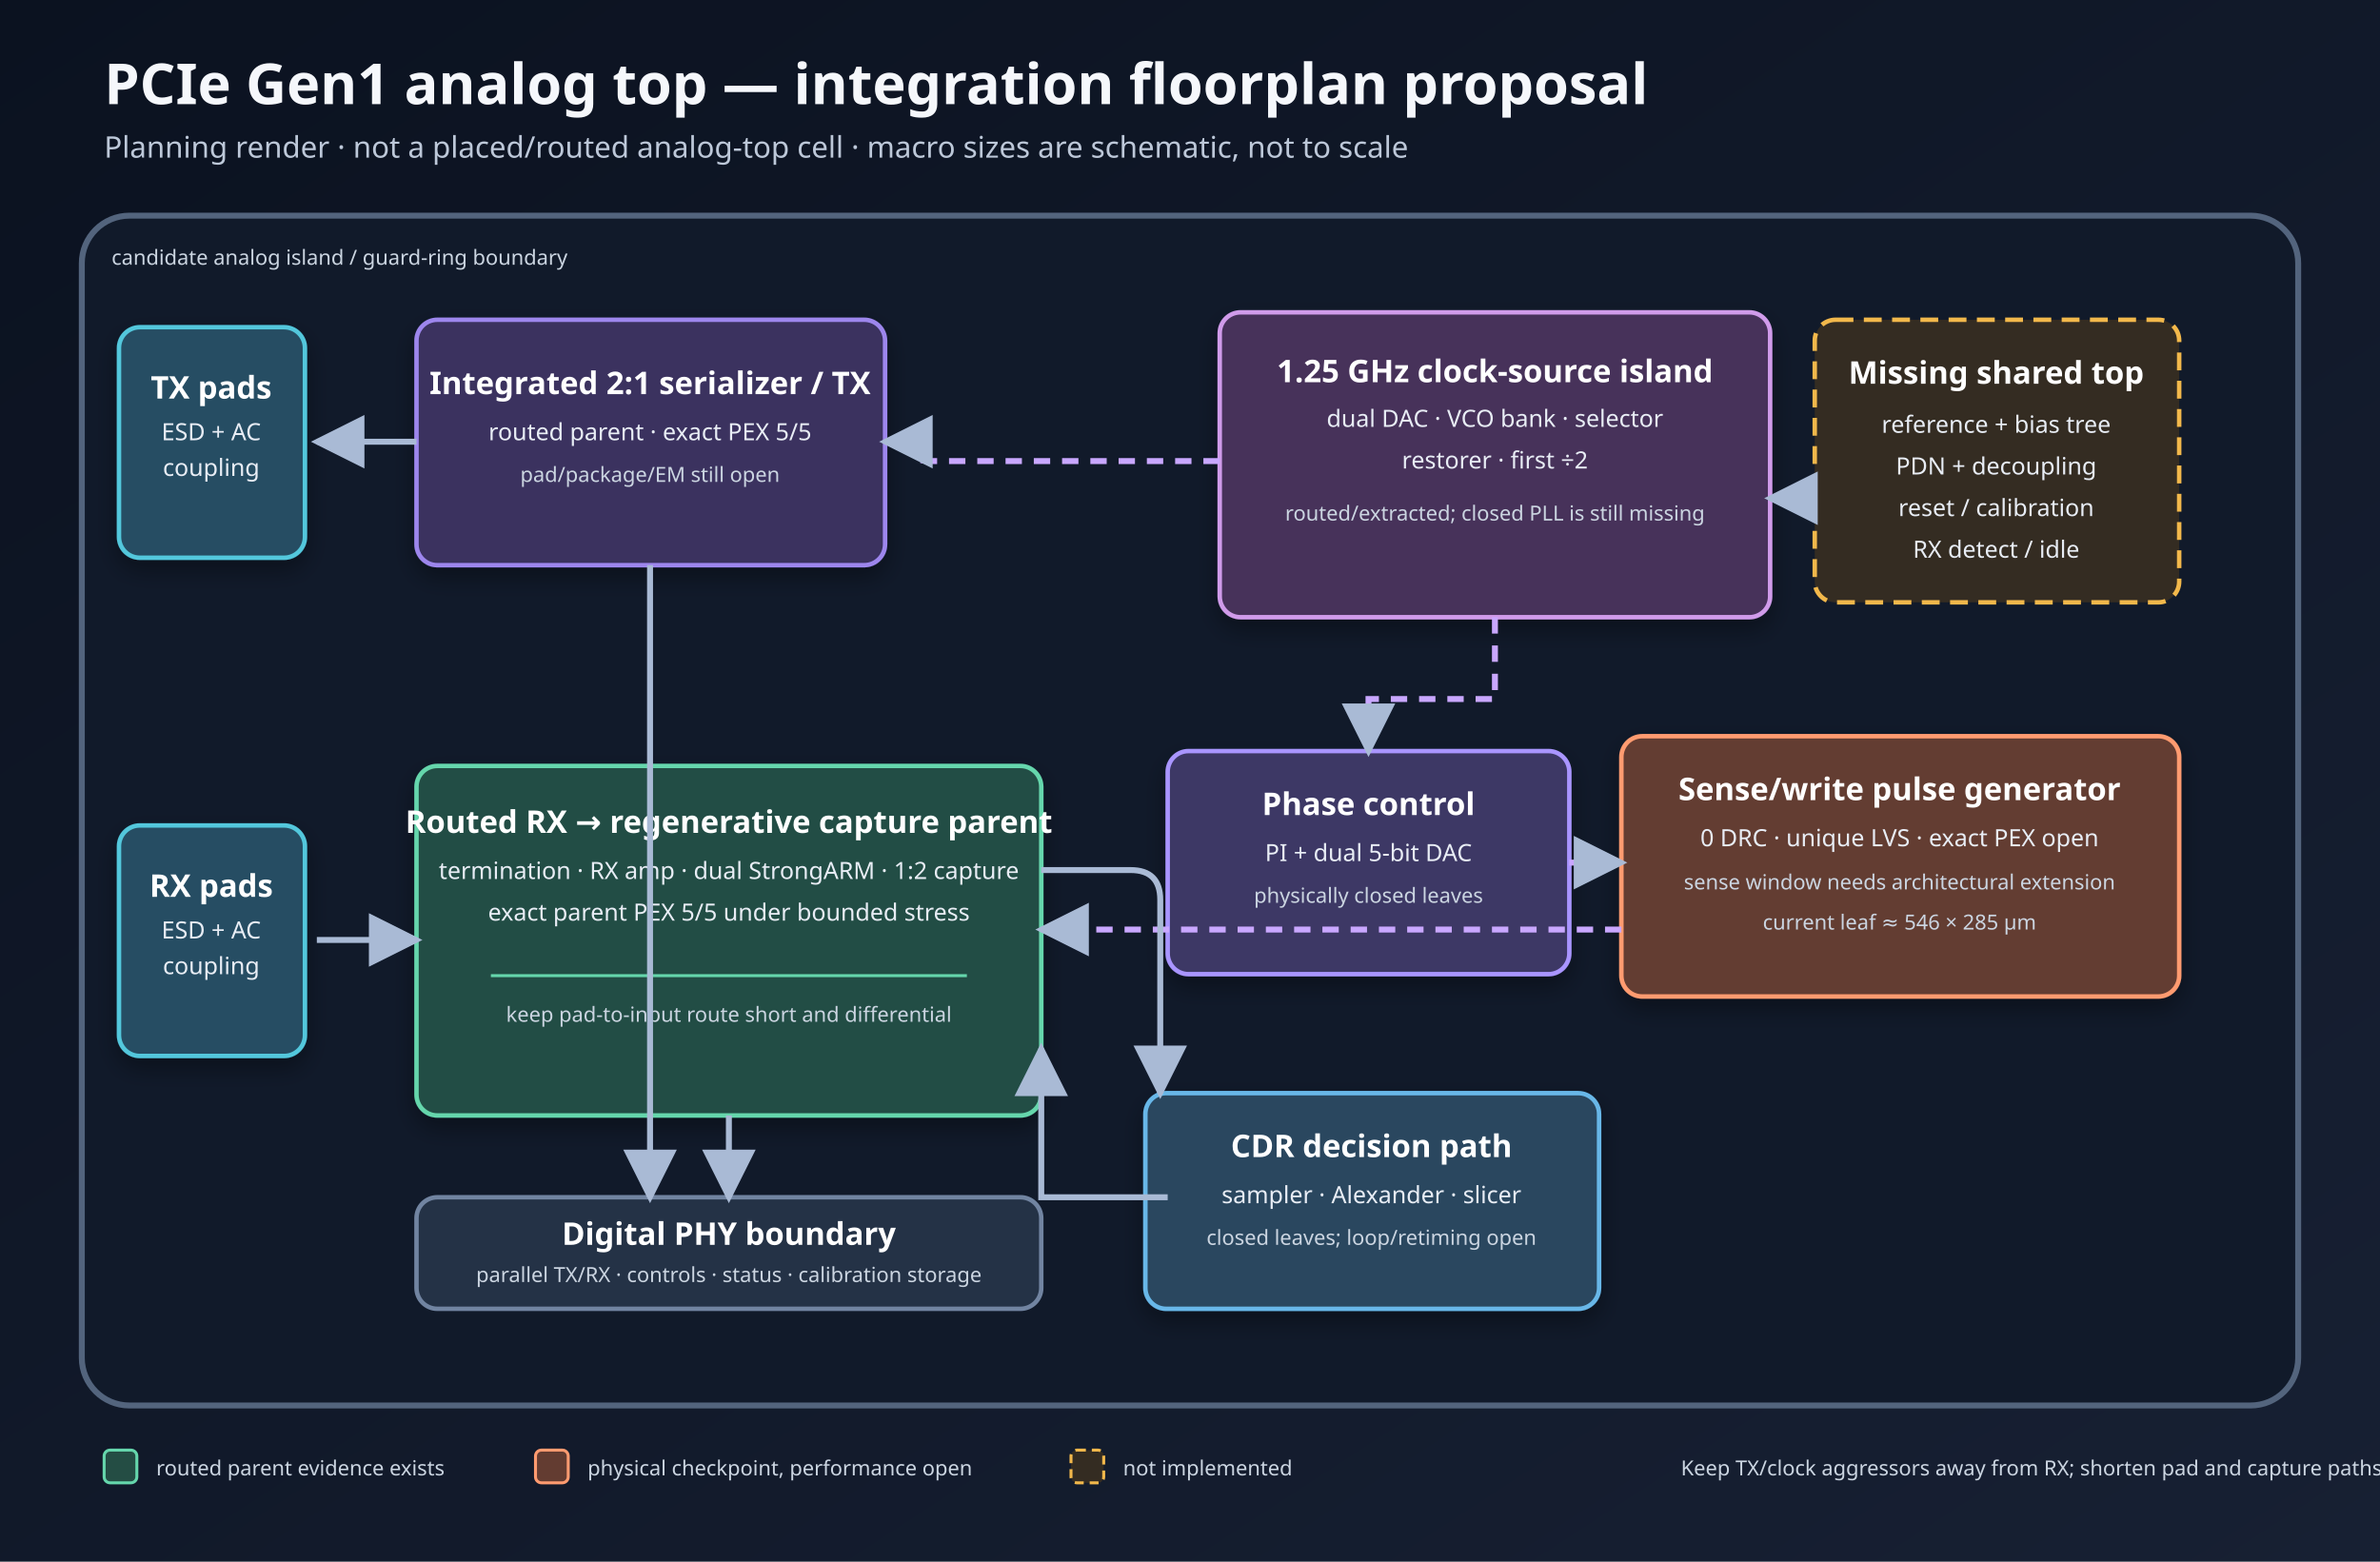
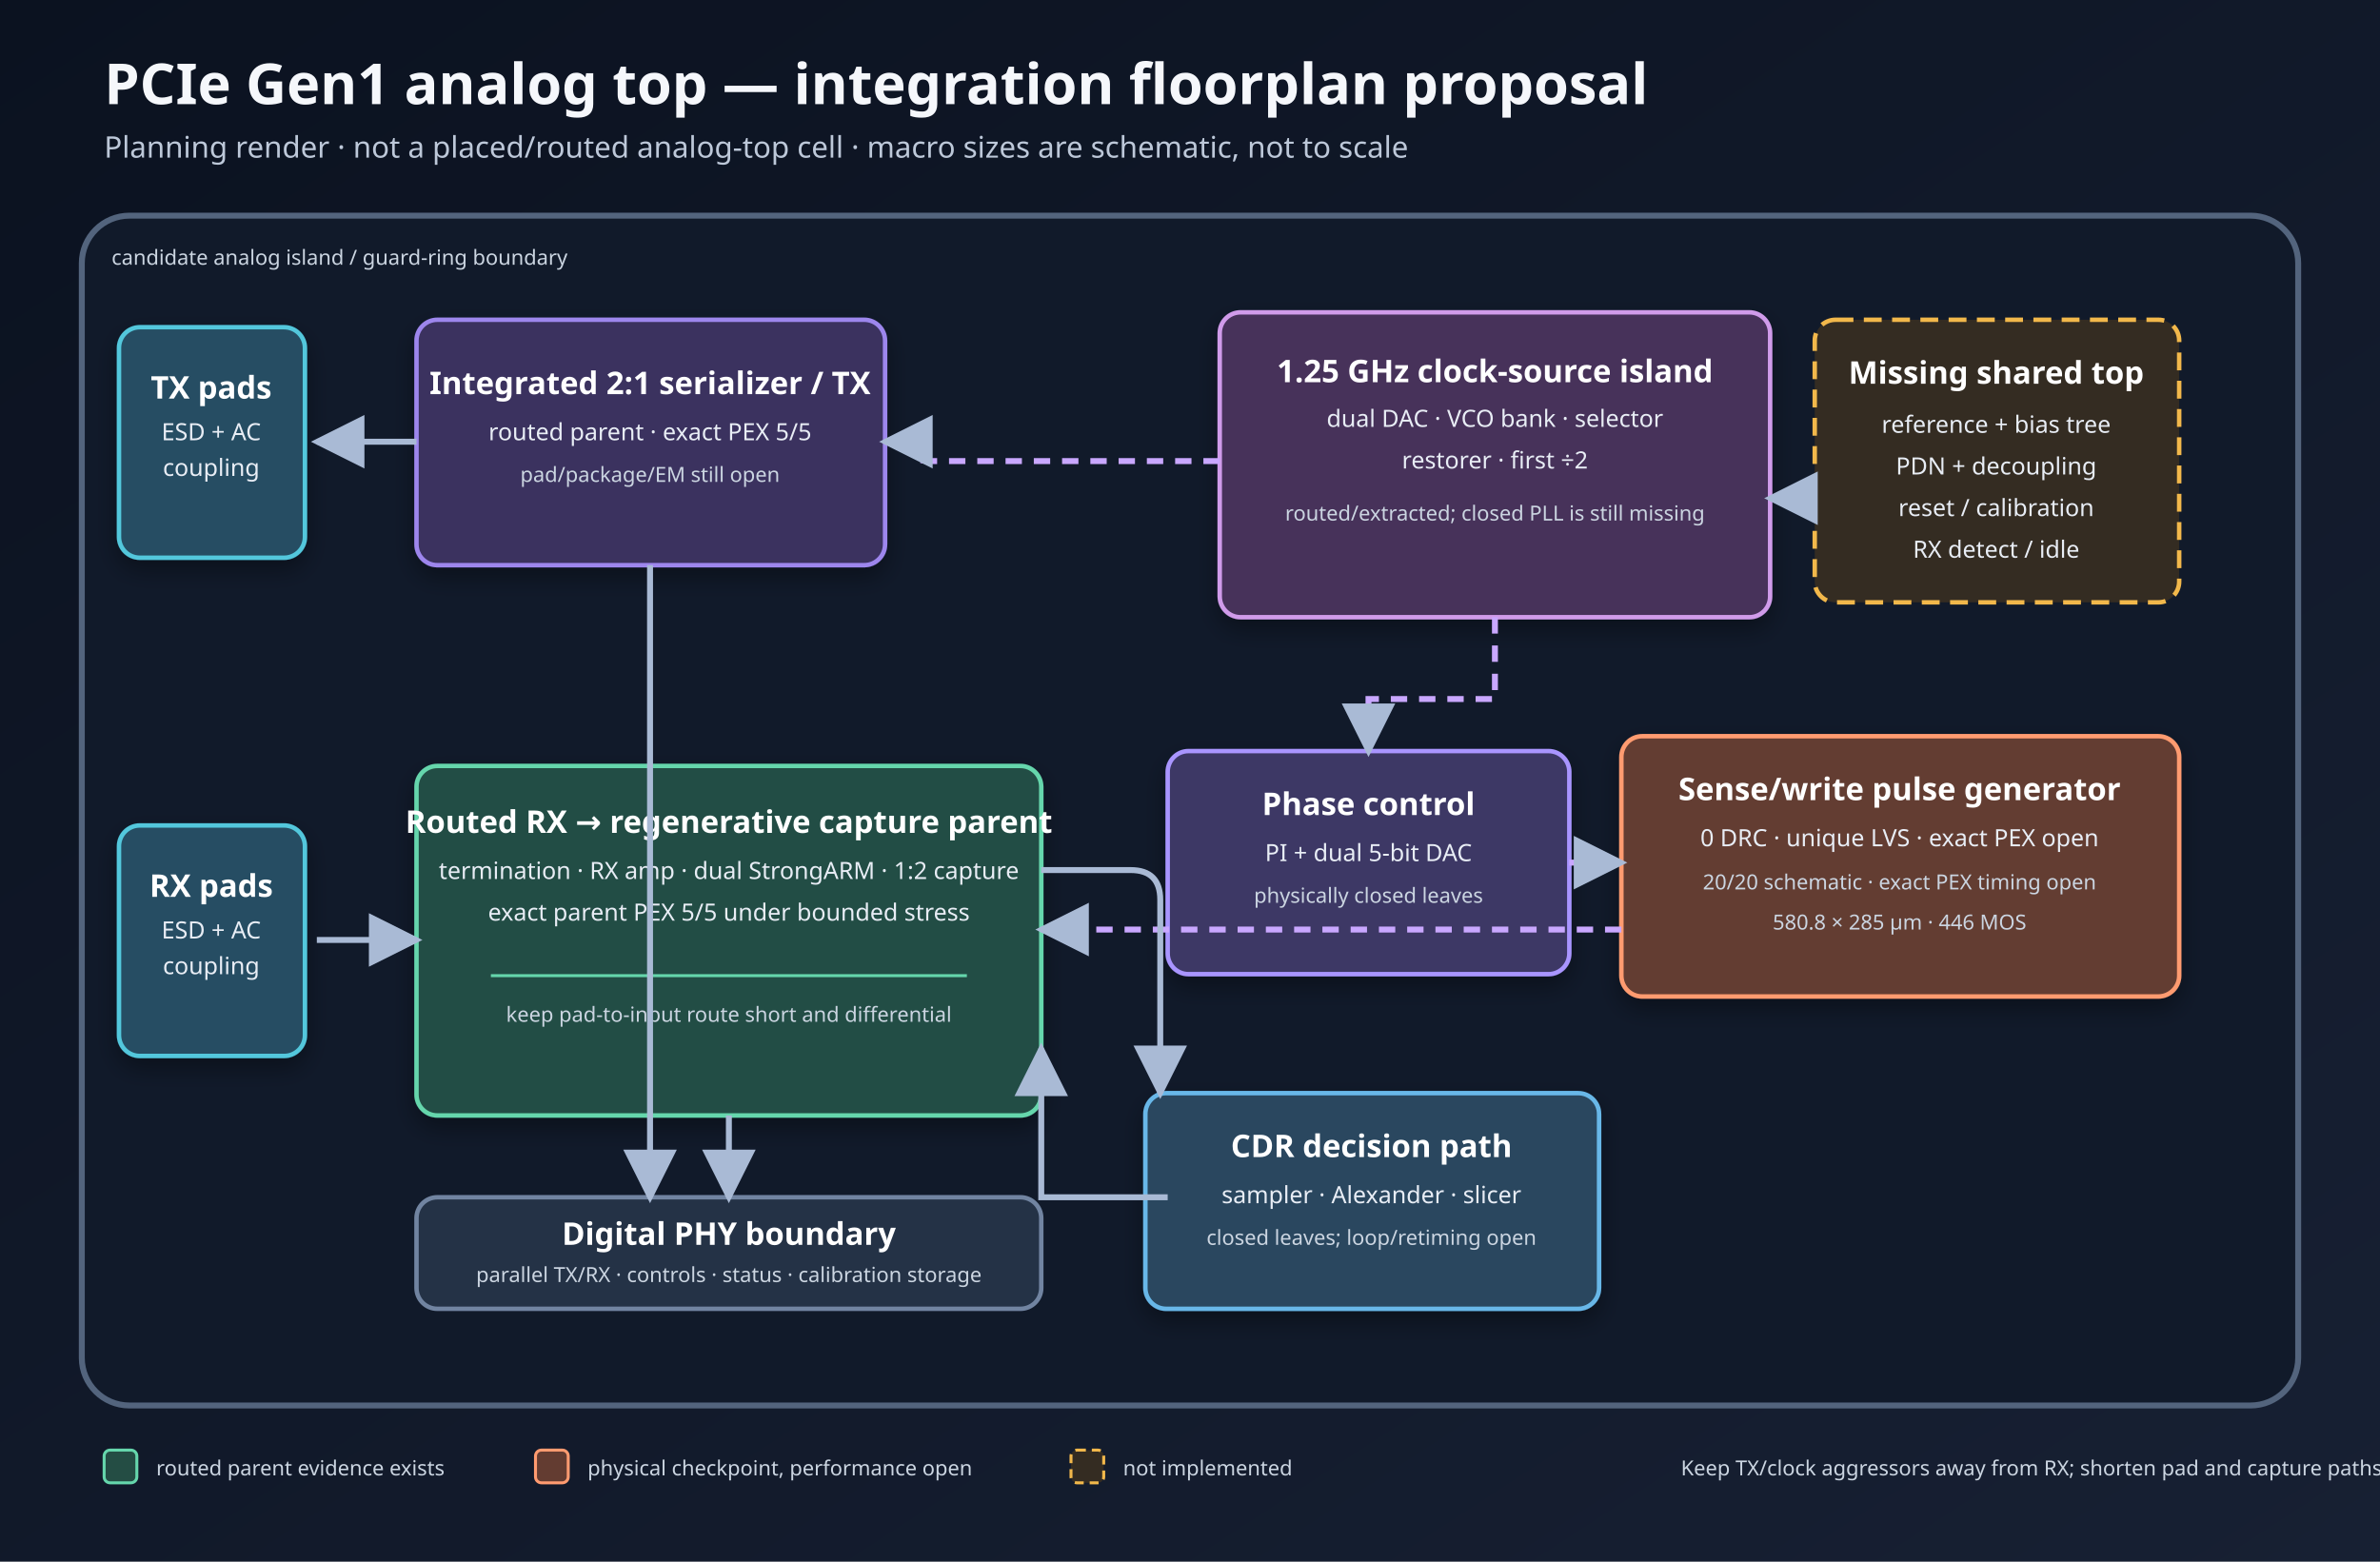
<svg xmlns="http://www.w3.org/2000/svg" width="1600" height="1050" viewBox="0 0 1600 1050">
  <defs>
    <linearGradient id="bg" x1="0" y1="0" x2="1" y2="1">
      <stop offset="0" stop-color="#0b1220" />
      <stop offset="1" stop-color="#172033" />
    </linearGradient>
    <filter id="shadow" x="-20%" y="-20%" width="140%" height="140%">
      <feDropShadow dx="0" dy="7" stdDeviation="8" flood-color="#000" flood-opacity=".35" />
    </filter>
    <marker id="arrow" markerWidth="9" markerHeight="9" refX="8" refY="4.5" orient="auto">
      <path d="M0 0L9 4.5L0 9Z" fill="#a9bad5" />
    </marker>
    <style>
      .title{font:700 38px system-ui,sans-serif;fill:#f5f7fb}.sub{font:20px system-ui,sans-serif;fill:#bdc8d9}.label{font:700 21px system-ui,sans-serif;fill:#fff}.small{font:16px system-ui,sans-serif;fill:#e8edf5}.tiny{font:14px system-ui,sans-serif;fill:#cbd5e1}.box{stroke-width:3;rx:14;filter:url(#shadow)}.route{fill:none;stroke:#a9bad5;stroke-width:4;marker-end:url(#arrow)}.clock{fill:none;stroke:#c9a7ff;stroke-width:4;stroke-dasharray:11 8;marker-end:url(#arrow)}.missing{fill:#342c22;stroke:#f2b84b;stroke-width:3;stroke-dasharray:12 7;rx:14}
    </style>
  </defs>
  <rect width="1600" height="1050" fill="url(#bg)" />
  <text x="70" y="70" class="title">PCIe Gen1 analog top — integration floorplan proposal</text>
  <text x="70" y="106" class="sub">Planning render · not a placed/routed analog-top cell · macro sizes are schematic, not to scale</text>
  <rect x="55" y="145" width="1490" height="800" rx="32" fill="#111a2a" stroke="#53647d" stroke-width="4" />
  <text x="75" y="178" class="tiny">candidate analog island / guard-ring boundary</text>
  <rect x="80" y="220" width="125" height="155" class="box" fill="#264e63" stroke="#52c7dc" />
  <text x="142" y="268" text-anchor="middle" class="label">TX pads</text>
  <text x="142" y="296" text-anchor="middle" class="small">ESD + AC</text>
  <text x="142" y="320" text-anchor="middle" class="small">coupling</text>
  <rect x="80" y="555" width="125" height="155" class="box" fill="#264e63" stroke="#52c7dc" />
  <text x="142" y="603" text-anchor="middle" class="label">RX pads</text>
  <text x="142" y="631" text-anchor="middle" class="small">ESD + AC</text>
  <text x="142" y="655" text-anchor="middle" class="small">coupling</text>
  <rect x="280" y="215" width="315" height="165" class="box" fill="#3a315f" stroke="#9d86ed" />
  <text x="437" y="265" text-anchor="middle" class="label">Integrated 2:1 serializer / TX</text>
  <text x="437" y="296" text-anchor="middle" class="small">routed parent · exact PEX 5/5</text>
  <text x="437" y="324" text-anchor="middle" class="tiny">pad/package/EM still open</text>
  <path d="M280 297H213" class="route" />
  <rect x="280" y="515" width="420" height="235" class="box" fill="#244d44" stroke="#65d6ac" />
  <text x="490" y="560" text-anchor="middle" class="label">Routed RX → regenerative capture parent</text>
  <text x="490" y="591" text-anchor="middle" class="small">termination · RX amp · dual StrongARM · 1:2 capture</text>
  <text x="490" y="619" text-anchor="middle" class="small">exact parent PEX 5/5 under bounded stress</text>
  <line x1="330" y1="656" x2="650" y2="656" stroke="#65d6ac" stroke-width="2" />
  <text x="490" y="687" text-anchor="middle" class="tiny">keep pad-to-input route short and differential</text>
  <path d="M213 632H280" class="route" />
  <rect x="820" y="210" width="370" height="205" class="box" fill="#46305a" stroke="#d09bea" />
  <text x="1005" y="257" text-anchor="middle" class="label">1.25 GHz clock-source island</text>
  <text x="1005" y="287" text-anchor="middle" class="small">dual DAC · VCO bank · selector</text>
  <text x="1005" y="315" text-anchor="middle" class="small">restorer · first ÷2</text>
  <text x="1005" y="350" text-anchor="middle" class="tiny">routed/extracted; closed PLL is still missing</text>
  <rect x="785" y="505" width="270" height="150" class="box" fill="#3d3765" stroke="#a995ff" />
  <text x="920" y="548" text-anchor="middle" class="label">Phase control</text>
  <text x="920" y="579" text-anchor="middle" class="small">PI + dual 5-bit DAC</text>
  <text x="920" y="607" text-anchor="middle" class="tiny">physically closed leaves</text>
  <rect x="1090" y="495" width="375" height="175" class="box" fill="#633c31" stroke="#ff9b70" />
  <text x="1277" y="538" text-anchor="middle" class="label">Sense/write pulse generator</text>
  <text x="1277" y="569" text-anchor="middle" class="small">0 DRC · unique LVS · exact PEX open</text>
-   <text x="1277" y="598" text-anchor="middle" class="tiny">sense window needs architectural extension</text>
-   <text x="1277" y="625" text-anchor="middle" class="tiny">current leaf ≈ 546 × 285 µm</text>
+   <text x="1277" y="598" text-anchor="middle" class="tiny">20/20 schematic · exact PEX timing open</text>
+   <text x="1277" y="625" text-anchor="middle" class="tiny">580.8 × 285 µm · 446 MOS</text>
  <rect x="770" y="735" width="305" height="145" class="box" fill="#29465e" stroke="#67b7e8" />
  <text x="922" y="778" text-anchor="middle" class="label">CDR decision path</text>
  <text x="922" y="809" text-anchor="middle" class="small">sampler · Alexander · slicer</text>
  <text x="922" y="837" text-anchor="middle" class="tiny">closed leaves; loop/retiming open</text>
  <rect x="1220" y="215" width="245" height="190" class="missing" />
  <text x="1342" y="258" text-anchor="middle" class="label">Missing shared top</text>
  <text x="1342" y="291" text-anchor="middle" class="small">reference + bias tree</text>
  <text x="1342" y="319" text-anchor="middle" class="small">PDN + decoupling</text>
  <text x="1342" y="347" text-anchor="middle" class="small">reset / calibration</text>
  <text x="1342" y="375" text-anchor="middle" class="small">RX detect / idle</text>
  <path d="M820 310H625Q610 310 610 297H595" class="clock" />
  <path d="M1005 415V470H920V505" class="clock" />
  <path d="M1055 580H1090" class="clock" />
  <path d="M1090 625H700" class="clock" />
  <path d="M785 805H700V705" class="route" />
  <path d="M700 585H760Q780 585 780 605V735" class="route" />
  <path d="M1220 335H1190" class="route" />
  <rect x="280" y="805" width="420" height="75" rx="14" fill="#243246" stroke="#7184a1" stroke-width="3" />
  <text x="490" y="837" text-anchor="middle" class="label">Digital PHY boundary</text>
  <text x="490" y="862" text-anchor="middle" class="tiny">parallel TX/RX · controls · status · calibration storage</text>
  <path d="M490 750V805" class="route" />
  <path d="M437 380V805" class="route" />
  <rect x="70" y="975" width="22" height="22" rx="4" fill="#244d44" stroke="#65d6ac" stroke-width="2" />
  <text x="105" y="992" class="tiny">routed parent evidence exists</text>
  <rect x="360" y="975" width="22" height="22" rx="4" fill="#633c31" stroke="#ff9b70" stroke-width="2" />
  <text x="395" y="992" class="tiny">physical checkpoint, performance open</text>
  <rect x="720" y="975" width="22" height="22" rx="4" fill="#342c22" stroke="#f2b84b" stroke-width="2" stroke-dasharray="6 4" />
  <text x="755" y="992" class="tiny">not implemented</text>
  <text x="1130" y="992" class="tiny">Keep TX/clock aggressors away from RX; shorten pad and capture paths</text>
</svg>
